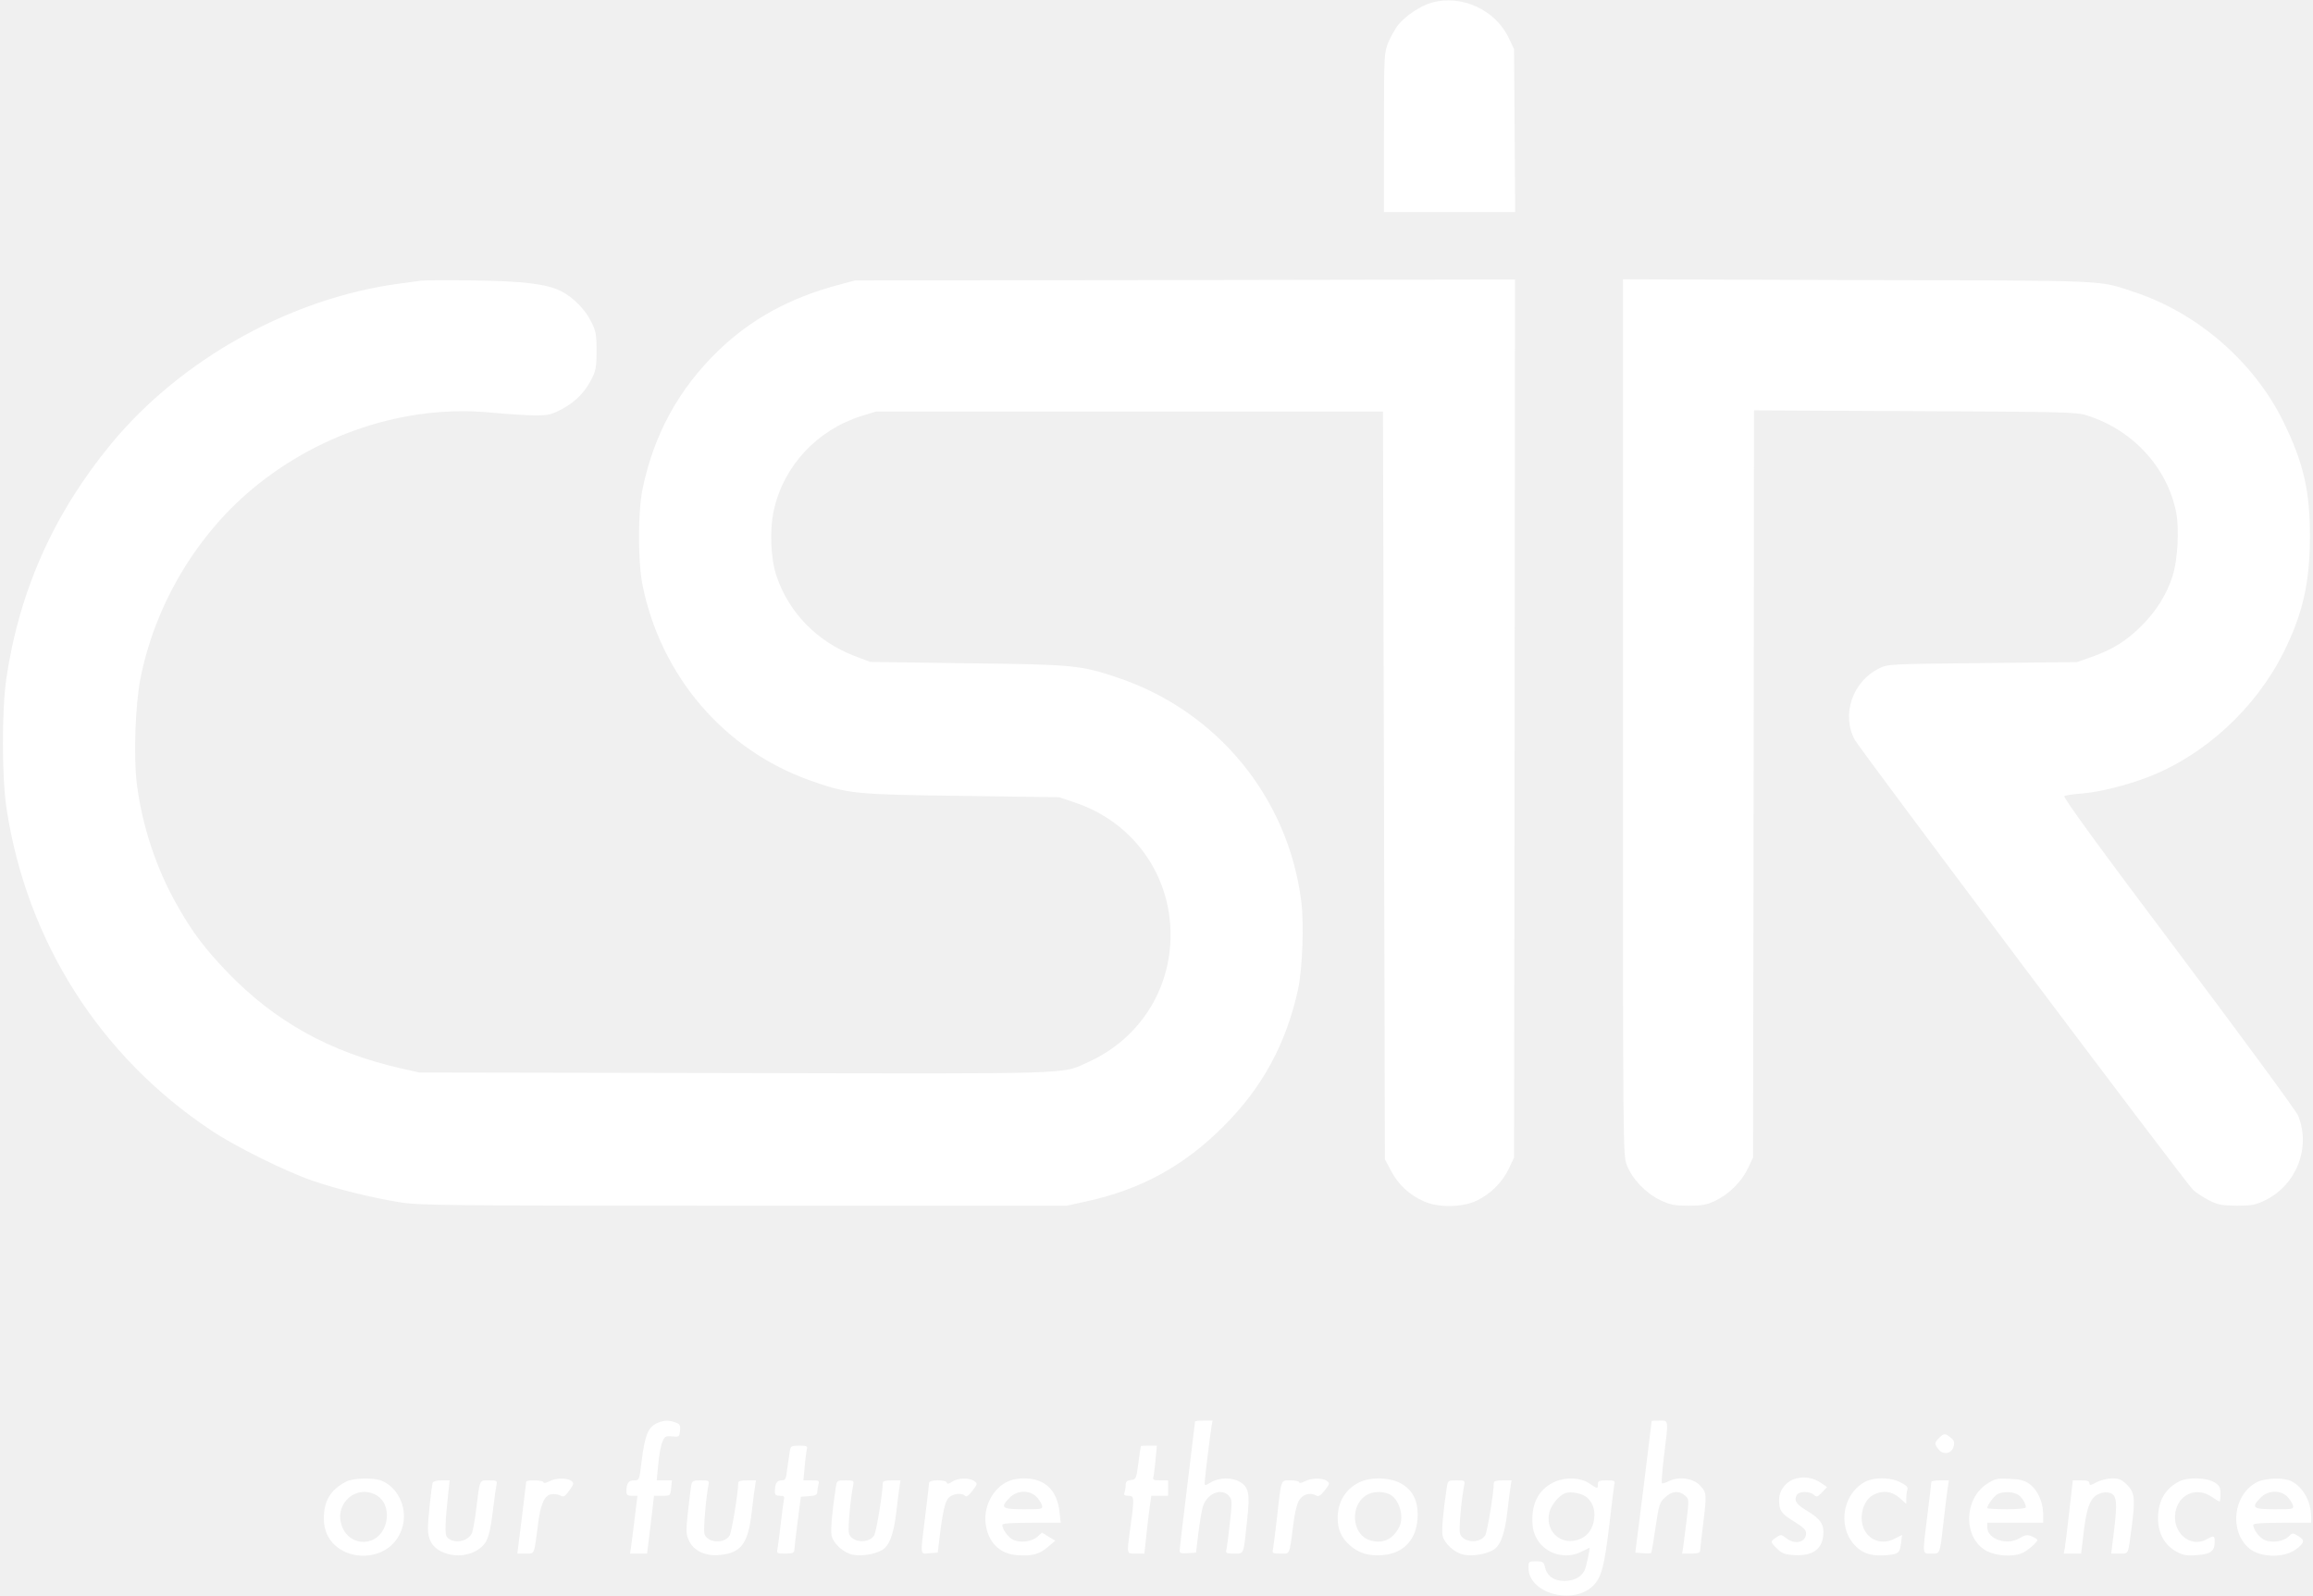
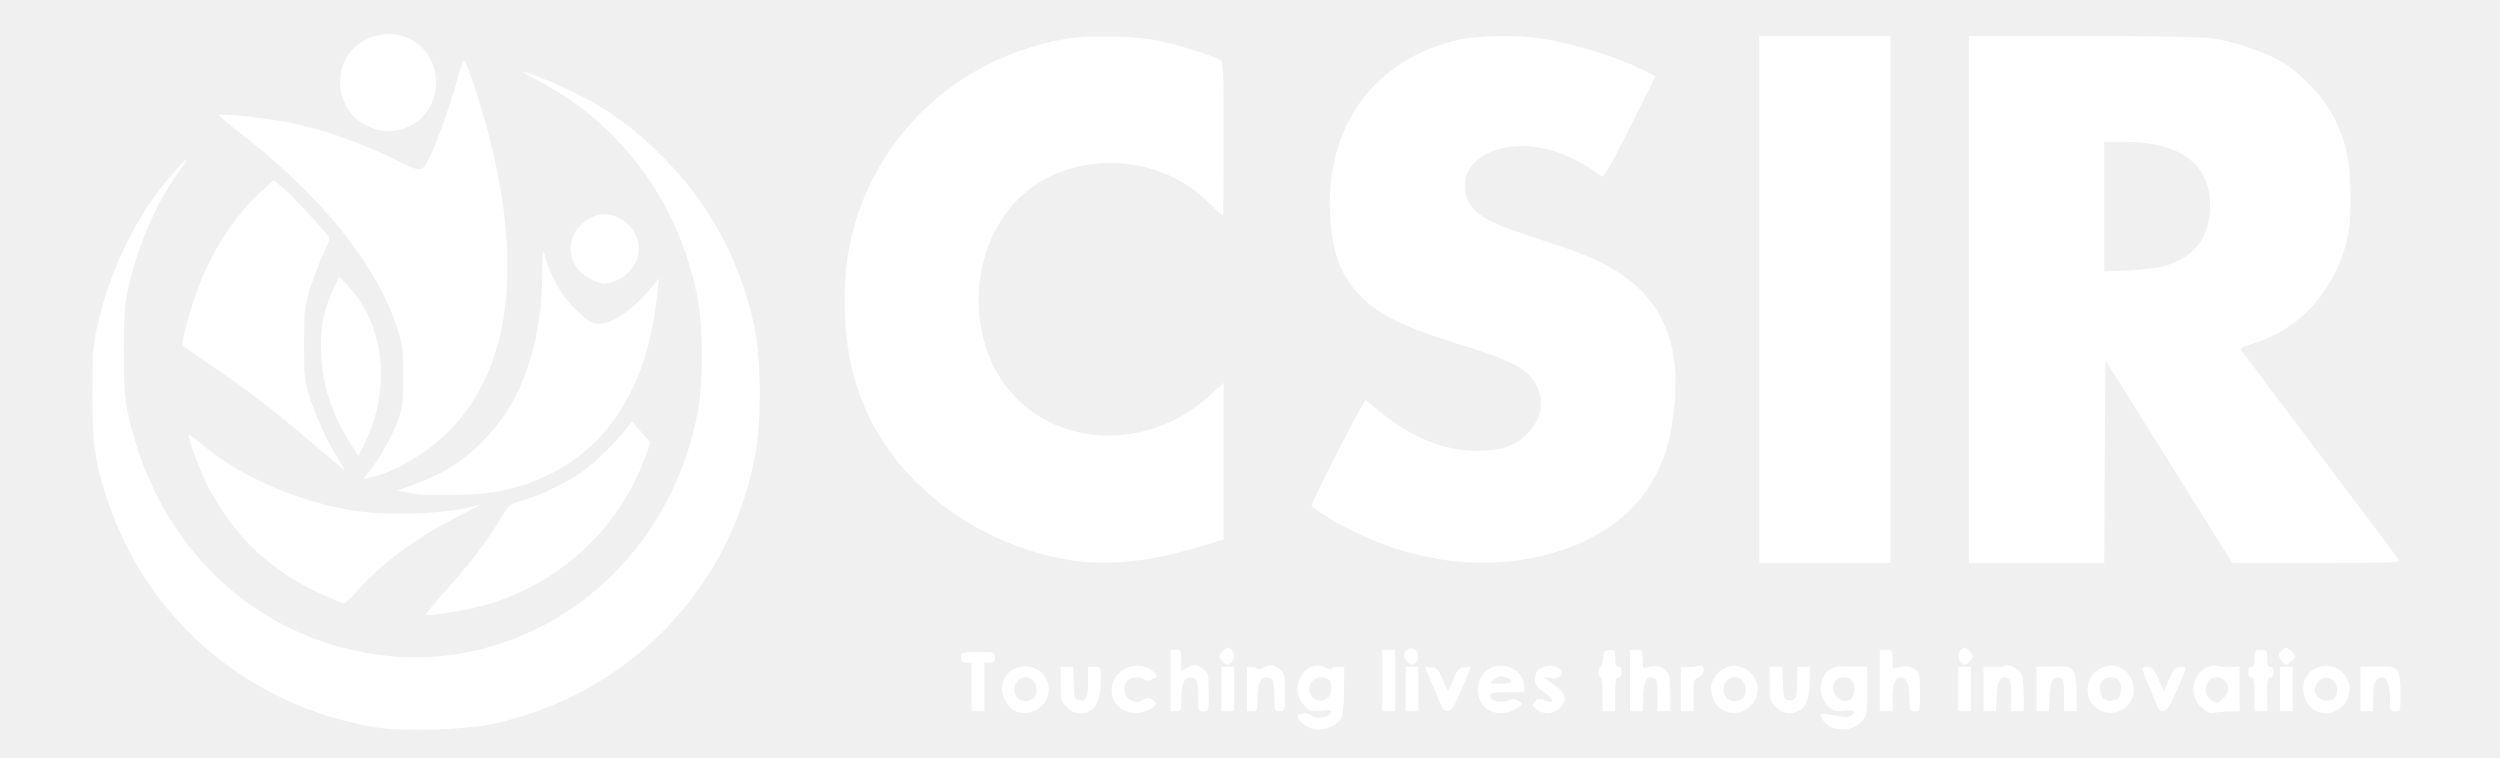
- <svg xmlns="http://www.w3.org/2000/svg" version="1.0" width="1200pt" height="828pt" viewBox="0 0 1200 828" preserveAspectRatio="xMidYMid meet">
-   <g transform="translate(0,828) scale(0.1,-0.1)" fill="#ffffff" stroke="none">
-     <path d="M7427 8266 c-57 -16 -135 -68 -173 -115 -15 -19 -38 -60 -51 -90 -22 -55 -23 -62 -23 -468 l0 -413 340 0 341 0 -3 423 -3 422 -27 57 c-69 147 -245 228 -401 184z" />
-     <path d="M2185 6824 c-16 -2 -66 -9 -110 -15 -563 -74 -1134 -391 -1497 -830 -298 -361 -477 -761 -545 -1218 -24 -164 -24 -512 1 -676 105 -689 485 -1286 1061 -1669 125 -84 386 -213 525 -261 131 -45 305 -88 452 -112 106 -17 218 -18 1788 -18 l1675 0 105 23 c281 62 502 183 706 387 203 202 327 430 389 715 22 104 31 336 16 454 -68 540 -437 988 -954 1161 -191 64 -230 68 -782 74 l-500 7 -82 31 c-193 74 -339 223 -404 413 -31 91 -37 243 -14 344 51 230 225 416 455 488 l75 23 1315 0 1315 0 5 -1940 5 -1940 34 -63 c38 -70 92 -120 167 -154 74 -34 199 -33 275 3 72 34 134 96 168 168 l26 56 3 2278 2 2277 -1712 -3 -1713 -2 -85 -23 c-252 -67 -453 -177 -623 -341 -205 -198 -334 -433 -393 -716 -25 -122 -25 -374 -1 -498 95 -474 424 -858 870 -1016 198 -70 229 -73 787 -80 l505 -7 80 -27 c301 -100 498 -372 498 -687 0 -288 -164 -541 -427 -660 -141 -64 -35 -61 -1834 -57 l-1637 3 -98 22 c-366 84 -650 242 -897 498 -116 121 -181 206 -259 344 -109 190 -184 416 -211 633 -18 140 -8 413 19 549 73 366 272 711 548 954 355 311 828 468 1276 423 78 -7 178 -14 222 -14 72 0 86 4 143 34 70 38 119 89 154 160 19 38 23 62 23 141 0 84 -3 102 -28 151 -30 63 -93 126 -155 158 -75 38 -199 53 -457 56 -132 2 -253 1 -270 -1z" />
-     <path d="M8420 4561 c0 -2264 0 -2270 20 -2325 28 -73 99 -147 175 -183 51 -24 73 -28 145 -28 71 0 94 4 140 26 70 33 136 99 169 169 l26 55 3 1938 2 1938 833 -4 c745 -3 838 -5 887 -20 241 -73 424 -270 470 -505 17 -86 8 -249 -19 -332 -29 -92 -85 -182 -160 -256 -77 -78 -150 -123 -256 -161 l-80 -28 -490 -5 c-488 -5 -490 -5 -537 -28 -137 -68 -195 -238 -126 -369 28 -52 1715 -2297 1755 -2335 15 -15 53 -39 83 -55 48 -24 67 -27 145 -28 79 0 97 4 147 28 162 80 238 272 171 439 -9 23 -289 404 -621 846 -407 541 -601 807 -592 812 6 4 46 10 88 13 92 7 237 43 347 86 293 113 557 356 702 646 99 198 136 359 137 595 1 243 -33 389 -139 605 -152 308 -444 561 -770 669 -195 64 -102 60 -1437 63 l-1218 4 0 -2270z" />
-     <path d="M3403 894 c-41 -21 -58 -65 -74 -192 -12 -101 -12 -102 -39 -102 -29 0 -40 -15 -40 -56 0 -20 5 -24 28 -24 l29 0 -13 -107 c-7 -60 -16 -127 -19 -151 l-6 -42 44 0 44 0 11 88 c6 48 14 115 18 150 l7 62 42 0 c43 0 43 0 47 40 l4 40 -40 0 -39 0 8 82 c4 46 13 98 21 116 12 31 17 33 51 30 36 -3 38 -2 41 30 3 27 -1 34 -23 42 -36 14 -65 12 -102 -6z" />
-     <path d="M6200 905 c0 -2 -18 -151 -40 -330 -22 -179 -40 -332 -40 -341 0 -12 10 -14 42 -12 l43 3 12 100 c7 55 17 117 23 137 20 69 96 101 135 58 18 -20 18 -28 6 -138 -7 -64 -15 -127 -18 -139 -5 -21 -2 -23 40 -23 52 0 48 -11 68 181 14 132 8 164 -40 192 -39 23 -108 22 -148 -3 -31 -18 -33 -19 -33 -2 0 19 27 236 35 290 l6 32 -46 0 c-25 0 -45 -2 -45 -5z" />
-     <path d="M8569 908 c0 -2 -19 -156 -42 -343 l-43 -340 39 -3 c22 -2 41 -1 43 1 3 2 13 62 23 133 18 120 21 130 50 156 36 33 69 36 102 10 22 -19 22 -20 10 -123 -7 -57 -15 -121 -18 -141 l-6 -38 47 0 c31 0 46 4 46 13 0 7 7 67 15 132 20 162 20 170 -13 206 -35 40 -111 51 -163 25 -18 -9 -35 -14 -37 -11 -3 3 2 67 11 142 24 192 25 183 -23 183 -22 0 -40 -1 -41 -2z" />
-     <path d="M10060 820 c-25 -25 -25 -32 -2 -60 25 -31 69 -21 78 17 5 20 2 31 -16 45 -28 23 -35 23 -60 -2z" />
-     <path d="M4097 748 c-3 -18 -9 -59 -13 -90 -6 -52 -9 -58 -29 -58 -24 0 -35 -17 -35 -56 0 -19 5 -24 26 -24 23 0 25 -3 20 -27 -3 -16 -10 -71 -16 -123 -6 -52 -13 -107 -16 -123 -5 -26 -4 -27 40 -27 37 0 46 4 47 18 0 9 8 76 17 147 l17 130 43 3 c31 2 42 7 42 20 0 9 3 27 6 40 6 20 3 22 -36 22 l-42 0 7 73 c3 39 9 80 11 90 5 14 -2 17 -39 17 -43 0 -45 -2 -50 -32z" />
-     <path d="M5919 778 c-1 -2 -7 -41 -13 -88 -11 -82 -12 -85 -38 -88 -22 -3 -28 -9 -28 -27 0 -13 -3 -30 -6 -39 -5 -12 0 -16 20 -16 31 0 32 -8 11 -160 -20 -149 -22 -140 29 -140 l43 0 7 63 c3 34 11 101 17 150 l12 87 43 0 44 0 0 40 0 40 -41 0 c-34 0 -40 3 -35 18 2 9 8 50 11 90 l7 72 -41 0 c-23 0 -42 -1 -42 -2z" />
-     <path d="M9320 610 c-51 -12 -90 -60 -90 -111 0 -56 11 -72 80 -114 44 -27 60 -42 60 -59 0 -48 -57 -62 -103 -26 -25 20 -28 20 -52 4 -32 -21 -31 -24 5 -59 26 -25 40 -30 93 -33 97 -5 147 36 147 121 0 44 -21 70 -85 109 -56 33 -69 53 -53 82 11 20 66 21 88 1 15 -13 19 -12 43 13 l26 27 -32 22 c-39 26 -81 34 -127 23z" />
-     <path d="M1795 593 c-80 -42 -115 -99 -115 -191 0 -237 359 -265 411 -32 21 95 -30 197 -114 229 -42 16 -147 13 -182 -6z m161 -72 c76 -46 65 -184 -17 -227 -66 -34 -144 0 -167 74 -38 116 82 215 184 153z" />
-     <path d="M2848 594 c-16 -8 -28 -10 -28 -4 0 11 -90 14 -90 3 -1 -5 -11 -90 -23 -190 l-23 -183 43 0 c48 0 43 -11 64 150 13 107 34 154 71 158 15 2 36 -1 46 -7 16 -9 24 -4 46 27 24 34 25 38 9 50 -23 16 -82 15 -115 -4z" />
-     <path d="M4940 593 c-17 -12 -25 -13 -28 -5 -5 17 -92 16 -92 -1 0 -7 -9 -85 -20 -173 -26 -212 -28 -196 23 -192 l42 3 8 65 c16 139 29 198 48 219 21 22 68 28 85 11 8 -8 19 0 39 26 27 35 27 37 10 50 -26 19 -86 17 -115 -3z" />
-     <path d="M5215 587 c-70 -40 -113 -130 -101 -215 13 -94 72 -153 161 -160 78 -6 117 4 161 42 l39 33 -35 21 -34 21 -22 -20 c-28 -26 -86 -35 -124 -19 -28 12 -60 54 -60 80 0 6 52 10 151 10 l152 0 -6 55 c-12 114 -76 175 -183 175 -42 0 -70 -7 -99 -23z m159 -69 c13 -13 27 -33 31 -45 6 -23 5 -23 -94 -23 -114 0 -124 8 -72 61 38 37 97 40 135 7z" />
-     <path d="M6768 594 c-16 -8 -28 -10 -28 -4 0 5 -20 10 -44 10 -52 0 -48 13 -71 -195 -9 -77 -18 -150 -21 -163 -4 -20 -1 -22 40 -22 50 0 44 -15 67 160 5 47 18 99 28 115 18 32 57 44 88 27 13 -8 23 -3 46 26 26 34 27 37 11 49 -24 17 -82 16 -116 -3z" />
-     <path d="M7055 591 c-73 -34 -115 -102 -115 -186 0 -60 19 -103 63 -142 47 -41 96 -56 168 -51 115 8 184 87 184 209 0 82 -31 136 -97 168 -57 27 -147 28 -203 2z m149 -61 c53 -20 84 -117 55 -173 -34 -65 -88 -89 -154 -67 -92 30 -103 180 -16 233 30 19 78 22 115 7z" />
-     <path d="M8070 594 c-79 -34 -120 -101 -120 -195 0 -48 6 -72 25 -105 45 -77 149 -106 230 -64 22 11 40 20 41 20 5 0 -17 -103 -26 -119 -18 -34 -56 -53 -105 -53 -54 0 -90 27 -100 73 -6 26 -11 29 -46 29 -38 0 -39 -1 -39 -34 0 -133 232 -196 336 -92 43 43 58 102 84 321 11 99 23 190 25 203 5 20 2 22 -40 22 -38 0 -45 -3 -45 -20 0 -25 -2 -25 -46 5 -43 29 -118 33 -174 9z m166 -85 c32 -30 43 -74 32 -124 -11 -50 -41 -82 -87 -95 -92 -25 -167 53 -142 147 10 37 49 84 81 96 29 12 92 -1 116 -24z" />
-     <path d="M9670 589 c-121 -72 -137 -253 -30 -342 36 -31 82 -41 151 -35 60 6 65 11 72 64 l5 41 -37 -19 c-51 -27 -108 -19 -143 22 -51 56 -33 172 32 205 48 25 94 19 135 -16 l35 -31 0 30 c0 17 3 37 6 46 4 10 -7 21 -35 35 -55 29 -144 28 -191 0z" />
-     <path d="M10309 582 c-124 -80 -124 -287 1 -350 49 -24 129 -30 177 -11 28 10 83 57 83 70 0 3 -13 12 -28 18 -25 10 -34 9 -66 -10 -65 -38 -166 -4 -166 58 l0 23 145 0 145 0 0 48 c-1 61 -29 123 -71 153 -26 19 -50 25 -104 27 -63 3 -74 1 -116 -26z m154 -53 c23 -10 47 -46 47 -69 0 -6 -43 -10 -100 -10 -55 0 -100 3 -100 6 0 16 36 64 54 73 28 13 70 13 99 0z" />
-     <path d="M10877 590 c-31 -17 -37 -17 -37 -5 0 11 -11 15 -43 15 l-43 0 -18 -157 c-10 -87 -20 -173 -23 -190 l-6 -33 45 0 45 0 13 108 c15 132 35 184 80 202 22 9 40 10 58 4 34 -12 38 -48 19 -201 l-14 -113 43 0 c49 0 44 -11 64 143 18 142 15 174 -24 213 -28 28 -41 34 -78 34 -24 0 -60 -9 -81 -20z" />
-     <path d="M11305 594 c-73 -38 -108 -100 -109 -190 0 -78 33 -139 94 -173 35 -19 52 -23 107 -19 72 5 93 20 93 70 0 32 -5 33 -40 13 -85 -49 -182 33 -164 139 16 94 109 134 188 81 20 -14 39 -25 41 -25 3 0 5 18 5 40 0 35 -5 43 -32 60 -41 25 -139 27 -183 4z" />
-     <path d="M11708 590 c-123 -65 -144 -254 -39 -343 59 -49 183 -51 245 -3 43 33 45 46 8 68 -27 16 -29 16 -48 -3 -26 -26 -86 -35 -124 -19 -28 12 -60 54 -60 80 0 6 52 10 150 10 l150 0 0 33 c0 77 -41 151 -101 182 -40 21 -136 18 -181 -5z m156 -72 c13 -13 27 -33 31 -45 6 -23 5 -23 -94 -23 -114 0 -124 8 -72 61 38 37 97 40 135 7z" />
-     <path d="M2245 588 c-7 -23 -25 -194 -25 -237 0 -60 24 -99 73 -122 72 -32 156 -21 209 29 30 27 42 72 58 207 6 50 13 100 16 113 4 20 1 22 -40 22 -50 0 -46 9 -66 -155 -6 -49 -16 -102 -21 -117 -19 -47 -98 -60 -130 -22 -12 14 -10 73 7 232 l7 62 -42 0 c-25 0 -43 -5 -46 -12z" />
-     <path d="M3586 573 c-3 -16 -10 -78 -17 -138 -11 -101 -10 -114 6 -149 25 -53 87 -81 161 -73 110 11 145 59 164 222 6 55 14 115 17 133 l5 32 -46 0 c-31 0 -46 -4 -46 -13 0 -51 -34 -256 -45 -274 -30 -45 -119 -37 -131 12 -5 22 9 191 22 253 4 20 1 22 -40 22 -40 0 -45 -2 -50 -27z" />
-     <path d="M4336 563 c-19 -124 -27 -218 -22 -248 8 -42 63 -92 111 -101 44 -8 107 1 147 22 41 21 64 80 78 199 6 55 14 115 17 133 l5 32 -46 0 c-31 0 -46 -4 -46 -13 0 -51 -34 -256 -45 -273 -29 -45 -119 -37 -131 13 -6 21 8 175 22 246 5 26 4 27 -39 27 -45 0 -45 -1 -51 -37z" />
-     <path d="M7506 563 c-19 -124 -27 -218 -22 -248 8 -42 63 -92 111 -101 44 -8 107 1 147 22 41 21 64 80 78 199 6 55 14 115 17 133 l5 32 -46 0 c-31 0 -46 -4 -46 -13 0 -51 -34 -256 -45 -273 -29 -45 -119 -37 -131 13 -6 21 8 175 22 246 5 26 4 27 -39 27 -45 0 -45 -1 -51 -37z" />
-     <path d="M10020 592 c0 -5 -9 -80 -20 -168 -27 -217 -28 -204 20 -204 47 0 43 -11 65 180 8 74 18 150 21 168 l5 32 -46 0 c-25 0 -45 -4 -45 -8z" />
+ <svg xmlns="http://www.w3.org/2000/svg" width="312.47mm" height="94.721mm" version="1.1" viewBox="0 0 312.47 94.721">
+   <g transform="translate(-89.475 27.291)">
+     <path d="m136.44 63.622c-15.879-2.619-28.664-13.502-33.59-28.592-1.525-4.671-1.845-6.957-1.84-13.109 5e-3 -4.87 0.089-6.063 0.585-8.292 1.629-7.321 4.957-14.081 9.466-19.225 2.052-2.341 2.264-2.303 0.543 0.096-2.707 3.773-4.992 9.14-6.154 14.456-0.39 1.782-0.492 3.374-0.493 7.673-1e-3 4.715 0.079 5.783 0.613 8.171 3.748 16.74 16.499 28.409 32.69 29.915 10.232 0.952 20.434-2.818 27.93-10.322 5.351-5.357 9.064-12.506 10.502-20.223 0.681-3.656 0.681-10.374-2e-3 -14.023-1.437-7.688-4.908-14.539-10.114-19.962-2.878-2.998-5.717-5.161-9.302-7.087-1.418-0.762-2.496-1.387-2.396-1.389 0.562-0.013 4.435 1.574 6.888 2.823 3.996 2.034 7.023 4.255 10.392 7.624 5.951 5.951 9.684 12.773 11.543 21.095 0.865 3.872 0.99 11.493 0.26 15.78-2.913 17.106-15.875 30.533-33.012 34.195-3.318 0.709-11.293 0.927-14.51 0.396zm116.82 0.085c-0.867-0.362-1.593-1.036-1.593-1.478 0-0.417 1.47-0.495 1.72-0.091 0.228 0.369 1.812 0.331 2.196-0.053 0.555-0.555 0.351-0.666-0.993-0.537-1.189 0.114-1.385 0.051-2.117-0.68-2.083-2.083 0.111-5.981 2.653-4.713 0.426 0.213 0.775 0.277 0.775 0.142 0-0.134 0.357-0.244 0.794-0.244h0.794l-0.026 2.712c-0.015 1.492-0.107 2.999-0.205 3.35-0.369 1.319-2.561 2.193-3.997 1.593zm2.225-3.837c0.492-0.492 0.548-1.728 0.098-2.177-0.546-0.546-1.747-0.378-2.196 0.307-0.947 1.446 0.887 3.081 2.098 1.871zm63.2 3.835c-0.466-0.139-1.032-0.516-1.257-0.837-0.773-1.103-0.611-1.146 2.173-0.58 0.54 0.11 1.01 0.053 1.257-0.152 0.679-0.563 0.439-0.718-0.909-0.589-1.133 0.109-1.391 0.038-1.974-0.545-1.842-1.842-0.789-5.092 1.623-5.007 0.546 0.019 1.498 0.035 2.116 0.036l1.125 7.94e-4v3.049c0 2.959-0.021 3.072-0.728 3.836-0.821 0.888-2.108 1.184-3.428 0.789zm2.25-3.737c0.175-0.175 0.318-0.687 0.318-1.138 0-1.001-0.413-1.455-1.323-1.455-0.884 0-1.323 0.45-1.323 1.357 0 1.277 1.494 2.07 2.328 1.236zm-104.75 1.507c-0.937-0.509-1.65-2.064-1.445-3.154 0.533-2.841 4.488-3.198 5.613-0.507 1.033 2.473-1.79 4.952-4.168 3.66zm2.725-1.851c0.346-0.758-0.027-1.891-0.708-2.153-1.298-0.498-2.373 0.829-1.761 2.172 0.426 0.934 2.04 0.921 2.469-0.019zm3.9 1.476c-0.727-0.727-0.773-0.901-0.773-2.91v-2.137h1.565l0.077 2.05c0.073 1.934 0.113 2.056 0.709 2.14 0.873 0.123 1.079-0.335 1.084-2.404l4e-3 -1.786h0.794c0.79 0 0.794 7e-3 0.792 1.521-3e-3 3.007-0.782 4.3-2.591 4.3-0.628 0-1.113-0.226-1.661-0.773zm7.101 0.359c-2.213-1.201-1.916-4.381 0.495-5.302 1.252-0.478 2.582-0.22 3.374 0.656 0.402 0.445 0.385 0.497-0.273 0.796-0.49 0.223-0.787 0.237-0.981 0.043-0.42-0.42-1.667-0.332-2.151 0.153-0.676 0.676-0.422 2.007 0.463 2.429 0.613 0.293 0.855 0.289 1.481-0.024 0.591-0.295 0.84-0.306 1.186-0.054 0.655 0.479 0.534 0.816-0.463 1.289-1.107 0.526-2.179 0.53-3.132 0.013zm45.938 0.155c-2.334-0.943-2.146-4.756 0.274-5.555 1.798-0.593 3.857 0.694 3.857 2.41v0.758h-2.117c-1.718 0-2.117 0.076-2.117 0.403 0 0.67 1.171 1.047 2.081 0.671 0.585-0.242 0.921-0.249 1.335-0.028 0.726 0.388 0.706 0.456-0.307 1.074-0.898 0.548-2.057 0.651-3.006 0.267zm2.543-3.716c0-0.149-0.314-0.39-0.697-0.536-0.53-0.201-0.847-0.167-1.323 0.145-0.344 0.226-0.626 0.467-0.626 0.536 0 0.069 0.595 0.126 1.323 0.126s1.323-0.122 1.323-0.271zm3.138 3.463c-0.59-0.484-0.6-0.537-0.171-0.973 0.385-0.392 0.56-0.412 1.165-0.137 1.259 0.573 1.301-0.101 0.059-0.935-1.185-0.796-1.434-1.29-1.174-2.325 0.291-1.16 2.557-1.453 3.199-0.414 0.333 0.539-0.39 1.049-1.277 0.9l-0.837-0.14 0.583 0.482c0.321 0.265 0.886 0.696 1.257 0.958 0.92 0.649 0.909 1.815-0.023 2.548-0.874 0.687-1.968 0.701-2.779 0.036zm23.149 0.017c-0.956-0.6-1.541-2.038-1.292-3.173 0.091-0.416 0.51-1.085 0.93-1.488 1.531-1.467 4.002-0.787 4.698 1.292 0.848 2.533-2.064 4.795-4.336 3.369zm2.865-1.754c0.346-0.758-0.027-1.891-0.708-2.153-1.298-0.498-2.373 0.829-1.761 2.172 0.426 0.934 2.04 0.921 2.469-0.019zm3.9 1.476c-0.727-0.727-0.773-0.901-0.773-2.91v-2.137h1.565l0.077 2.05c0.073 1.934 0.113 2.056 0.709 2.14 0.873 0.123 1.079-0.335 1.084-2.404l4e-3 -1.786h1.587l-0.015 1.654c-0.019 2.096-0.465 3.4-1.308 3.826-1.106 0.558-2.085 0.414-2.931-0.432zm40.439 0.374c-2.09-1.175-1.961-4.248 0.222-5.284 1.98-0.94 4.071 0.516 4.074 2.835 3e-3 2.065-2.47 3.475-4.295 2.449zm2.391-1.505c0.175-0.175 0.318-0.687 0.318-1.138 0-1.001-0.413-1.455-1.323-1.455-0.91 0-1.323 0.454-1.323 1.455 0 1.001 0.413 1.455 1.323 1.455 0.378 0 0.831-0.143 1.005-0.318zm10.388 1.203c-1.586-1.417-1.299-4.049 0.546-5.003 0.547-0.283 1.049-0.356 1.517-0.22 0.385 0.111 1.146 0.17 1.691 0.131l0.992-0.071v5.623l-0.992-0.012c-0.546-0.007-1.424 0.059-1.952 0.147-0.806 0.133-1.095 0.038-1.802-0.594zm2.791-1.286c1.01-1.01 0.426-2.509-0.978-2.509-1.31 0-1.821 1.986-0.712 2.763 0.78 0.546 0.909 0.527 1.689-0.254zm11.584 1.73c-0.978-0.395-1.69-1.567-1.69-2.783 0-1.409 0.737-2.396 2.093-2.802 1.252-0.375 2.592 0.167 3.277 1.326 1.445 2.447-1.041 5.326-3.679 4.26zm2.226-1.646c0.175-0.175 0.318-0.642 0.318-1.039 0-1.604-1.918-2.106-2.599-0.679-0.304 0.638-0.294 0.832 0.07 1.389 0.463 0.707 1.656 0.885 2.211 0.33zm-170.34-1.402v-3.043h-0.661c-0.529 0-0.661-0.132-0.661-0.661 0-0.65 0.035-0.661 2.117-0.661 2.081 0 2.117 0.011 2.117 0.661 0 0.529-0.132 0.661-0.661 0.661h-0.661v6.085h-1.587zm24.871-0.794v-3.837h0.661c0.616 0 0.661 0.089 0.661 1.307v1.307l0.728-0.38c0.962-0.502 1.19-0.483 2.015 0.166 0.66 0.519 0.697 0.674 0.697 2.91 0 2.343-5e-3 2.362-0.661 2.362-0.637 0-0.661-0.063-0.661-1.698 0-2.121-0.157-2.535-0.961-2.535-0.807 0-1.156 0.843-1.156 2.795 0 1.357-0.037 1.438-0.661 1.438h-0.661zm6.35 1.058v-2.778h1.587v5.556h-1.587zm3.175 0v-2.778h0.661c0.364 0 0.661 0.112 0.661 0.249 0 0.137 0.327 0.078 0.728-0.131 0.962-0.502 1.19-0.483 2.015 0.166 0.66 0.519 0.697 0.674 0.697 2.91 0 2.343-5e-3 2.362-0.661 2.362-0.637 0-0.661-0.063-0.661-1.698 0-2.121-0.157-2.535-0.961-2.535-0.807 0-1.156 0.843-1.156 2.795 0 1.357-0.037 1.438-0.661 1.438h-0.661zm16.933-1.058v-3.837h1.587v7.673h-1.587zm2.91 1.058v-2.778h1.587v5.556h-1.587zm4.333 1.805c-0.23-0.556-0.761-1.822-1.18-2.814l-0.762-1.802 0.821 0.083c0.717 0.072 0.893 0.259 1.384 1.471 0.31 0.764 0.623 1.389 0.696 1.389 0.073 0 0.386-0.625 0.696-1.389 0.49-1.209 0.669-1.399 1.379-1.471l0.815-0.082-1.139 2.728c-0.901 2.158-1.26 2.746-1.715 2.813-0.452 0.067-0.665-0.132-0.994-0.926zm20.273-1.144c0-1.235-0.11-2.117-0.265-2.117-0.146 0-0.265-0.298-0.265-0.661s0.112-0.661 0.249-0.661c0.137 0 0.286-0.446 0.331-0.992 0.071-0.861 0.178-1.003 0.81-1.076 0.688-0.079 0.728-0.025 0.728 0.992 0 0.78 0.109 1.076 0.397 1.076 0.247 0 0.397 0.25 0.397 0.661s-0.15 0.661-0.397 0.661c-0.32 0-0.397 0.412-0.397 2.117v2.117h-1.587zm3.44-1.72v-3.837h0.794c0.767 0 0.794 0.041 0.794 1.219 0 1.064 0.059 1.192 0.463 1.01 0.865-0.39 1.999-0.203 2.496 0.41 0.38 0.469 0.481 1.062 0.481 2.814v2.22h-1.587v-1.993c0-1.601-0.085-2.025-0.433-2.159-0.905-0.347-1.283 0.279-1.365 2.261l-0.078 1.891h-1.564zm6.35 1.05v-2.786l0.86 0.043c0.473 0.024 1.056-0.04 1.296-0.142 0.24-0.102 0.516-0.057 0.612 0.1 0.283 0.458-0.096 1.27-0.661 1.417-0.46 0.12-0.52 0.37-0.52 2.145v2.009h-1.587zm24.871-1.05v-3.837h0.794c0.766 0 0.794 0.042 0.794 1.208 0 1.137 0.035 1.196 0.595 1.006 0.917-0.312 1.766-0.198 2.331 0.313 0.435 0.394 0.514 0.824 0.514 2.805 0 2.32-6e-3 2.34-0.661 2.34-0.624 0-0.661-0.081-0.661-1.438 0-1.835-0.358-2.795-1.042-2.795-0.752 0-1.074 0.788-1.074 2.628v1.605h-1.587zm9.79 1.058v-2.778h1.587v5.556h-1.587zm3.175-0.002v-2.78l1.149 0.043c0.632 0.024 1.294-0.046 1.471-0.156 0.505-0.312 1.897 0.396 2.165 1.101 0.133 0.351 0.242 1.523 0.242 2.604v1.967h-1.587v-1.993c0-1.601-0.085-2.025-0.433-2.159-0.905-0.347-1.283 0.279-1.365 2.261l-0.078 1.891h-1.564v-2.78zm6.615 0v-2.78l1.257-0.013c0.691-0.007 1.606-0.022 2.033-0.033 1.309-0.035 1.738 0.8 1.738 3.387v2.22h-1.587v-1.993c0-1.601-0.085-2.025-0.433-2.159-0.905-0.347-1.283 0.279-1.365 2.261l-0.078 1.891h-1.564v-2.78zm15.091 2.146c-0.14-0.369-0.617-1.521-1.059-2.56-0.442-1.038-0.803-1.995-0.803-2.125 0-0.13 0.299-0.237 0.665-0.237 0.554 0 0.779 0.255 1.349 1.521l0.685 1.521 0.669-1.521c0.588-1.338 0.759-1.521 1.421-1.521 0.858 0 0.9-0.229-0.569 3.175-0.737 1.709-1.106 2.269-1.536 2.333-0.404 0.06-0.638-0.107-0.821-0.587zm12.161-1.482c0-1.705-0.077-2.117-0.397-2.117-0.247 0-0.397-0.25-0.397-0.661s0.15-0.661 0.397-0.661c0.287 0 0.397-0.294 0.397-1.058 0-1 0.044-1.058 0.794-1.058 0.75 0 0.794 0.059 0.794 1.058 0 0.764 0.11 1.058 0.397 1.058 0.247 0 0.397 0.25 0.397 0.661s-0.15 0.661-0.397 0.661c-0.32 0-0.397 0.412-0.397 2.117v2.117h-1.587zm3.175-0.661v-2.778h1.587v5.556h-1.587zm10.054-0.011v-2.789l1.125 0.002c0.618 0.001 1.513-0.011 1.988-0.027 1.543-0.053 1.915 0.581 1.915 3.262 0 2.32-6e-3 2.34-0.661 2.34-0.624 0-0.661-0.081-0.661-1.438 0-1.835-0.358-2.795-1.042-2.795-0.752 0-1.074 0.788-1.074 2.628v1.605h-1.587v-2.789zm-142.19-3.448c-0.229-0.229-0.416-0.518-0.416-0.643 0-0.218 0.734-1.058 0.923-1.058 0.855 0 1.25 1.161 0.611 1.799-0.418 0.418-0.62 0.401-1.119-0.098zm23.006-0.013c-0.51-0.51-0.44-1.127 0.171-1.512 0.879-0.554 1.719 0.865 0.961 1.623-0.421 0.421-0.62 0.401-1.132-0.111zm69.236 0.111c-0.553-0.553-0.199-1.799 0.51-1.799 0.267 0 1.024 0.782 1.024 1.058s-0.757 1.058-1.024 1.058c-0.106 0-0.336-0.143-0.51-0.318zm40.237-0.013c-0.557-0.72-0.591-0.966-0.189-1.368 0.23-0.23 0.52-0.418 0.645-0.418 0.294 0 1.058 0.764 1.058 1.058 0 0.287-0.761 1.058-1.045 1.058-0.117 0-0.328-0.149-0.469-0.331zm-232.06-6.016c0.046-0.128 1.215-1.504 2.597-3.058 3.005-3.376 5.019-6.016 6.621-8.681 1.162-1.933 1.213-1.977 2.772-2.412 2.224-0.621 5.706-2.299 7.631-3.677 1.561-1.118 4.069-3.587 5.466-5.383l0.661-0.849 2.312 2.646-0.595 1.643c-2.645 7.303-7.835 13.13-14.795 16.614-3.534 1.769-6.751 2.658-11.877 3.283-0.483 0.059-0.84 0.002-0.794-0.127zm-12.491-2.202c-6.685-2.919-11.543-7.453-14.792-13.807-1.054-2.062-2.557-6.149-2.341-6.365 0.062-0.062 0.759 0.441 1.549 1.119 4.442 3.809 11.339 6.929 18.105 8.191 4.845 0.904 12.948 0.615 16.734-0.597 0.255-0.082-1.024 0.608-2.843 1.533-5.146 2.616-9.503 5.834-12.479 9.215-0.768 0.873-1.519 1.586-1.669 1.584-0.15-0.002-1.168-0.394-2.263-0.873zm92.876-4.54c-10.68-1.776-20.258-8.511-24.771-17.415-2.241-4.421-3.275-9.117-3.275-14.873 0-4.318 0.455-7.377 1.609-10.821 3.881-11.583 13.668-19.871 26.004-22.022 2.943-0.513 9.056-0.359 12.055 0.303 1.964 0.434 6.357 1.821 7.23 2.283 0.428 0.227 0.463 0.974 0.463 9.893 0 5.306-0.044 9.648-0.097 9.648s-0.919-0.807-1.924-1.794c-6.423-6.309-17.518-6.449-23.668-0.298-6.487 6.487-6.593 18.476-0.219 24.878 6.347 6.375 17.02 6.205 24.22-0.386l1.687-1.545v19.564l-2.185 0.681c-6.755 2.106-12.244 2.716-17.13 1.903zm46.699-0.031c-4.894-0.756-9.978-2.614-14.115-5.16-1.174-0.722-2.201-1.422-2.283-1.554-0.123-0.2 5.158-10.66 6.384-12.643l0.367-0.594 1.516 1.235c4.298 3.501 8.216 5.1 12.514 5.109 2.885 0.006 4.609-0.581 6.104-2.076 1.835-1.835 2.28-3.939 1.273-6.017-1.023-2.113-3.03-3.191-9.792-5.258-6.417-1.962-9.87-3.624-12.046-5.801-2.666-2.666-3.707-5.336-3.991-10.232-0.656-11.337 5.665-19.821 16.449-22.074 2.191-0.458 7.062-0.513 9.739-0.11 4.275 0.643 9.648 2.306 13.099 4.055l1.37 0.694-3.181 6.357c-2.207 4.411-3.28 6.299-3.505 6.166-0.178-0.105-0.681-0.454-1.118-0.776-0.437-0.322-1.518-0.947-2.402-1.389-5.471-2.735-11.418-1.966-13.309 1.72-0.411 0.801-0.371 2.613 0.077 3.47 1.006 1.926 2.801 2.881 9.284 4.943 5.703 1.814 8.41 3.057 10.897 5.003 4.45 3.482 6.297 8.532 5.646 15.438-0.444 4.709-1.409 7.688-3.507 10.824-4.47 6.683-15.039 10.28-25.472 8.669zm39.555-32.522v-32.941h16.404v65.881h-16.404zm26.194 0v-32.941h14.136c8.472 0 14.965 0.112 16.206 0.28 2.573 0.348 6.71 1.732 8.738 2.921 2.372 1.392 5.322 4.502 6.497 6.853 1.631 3.259 2.123 5.593 2.123 10.054 0 3.078-0.11 4.244-0.559 5.897-1.678 6.185-6.064 10.843-11.758 12.488-1.025 0.296-1.463 0.542-1.336 0.751 0.104 0.171 4.547 6.085 9.875 13.143 5.327 7.058 9.775 12.981 9.885 13.163 0.157 0.262-1.978 0.329-10.334 0.325l-10.533-0.006-15.875-25.358-0.069 12.685-0.069 12.685h-16.928zm24.954-4.355c3.358-1.065 5.208-3.653 5.208-7.287 0-5.344-3.681-8.07-10.897-8.07h-2.333v16.212l3.109-0.142c2.119-0.097 3.683-0.324 4.912-0.714zm-218.89 28.683c-0.218-0.046-0.873-0.163-1.455-0.26l-1.058-0.176 1.984-0.727c4.079-1.494 6.485-3.061 9.308-6.062 4.408-4.686 6.797-11.741 6.855-20.24 0.023-3.417 0.03-3.456 0.383-2.169 0.713 2.599 2.139 5.018 3.967 6.728 1.436 1.343 1.888 1.619 2.656 1.619 1.79 0 4.356-1.772 6.704-4.63l0.869-1.058-0.181 1.852c-1.376 14.087-8.538 22.789-20.476 24.879-1.928 0.338-8.339 0.501-9.556 0.243zm-6.013-2.797c1.294-1.602 2.866-4.396 3.586-6.37 0.642-1.761 0.704-2.263 0.69-5.637-0.014-3.312-0.093-3.942-0.752-5.953-2.624-8.011-9.523-16.569-19.683-24.415-1.499-1.158-2.667-2.163-2.595-2.235 0.224-0.224 6.25 0.45 8.978 1.005 3.87 0.786 8.601 2.425 12.607 4.367 4.019 1.948 3.663 1.981 4.91-0.45 0.724-1.411 2.442-6.297 3.295-9.369 0.322-1.159 0.682-2.21 0.8-2.336 0.25-0.264 2.039 5.091 3.181 9.52 4.277 16.587 2.534 29.238-5.075 36.835-2.723 2.719-6.797 5.118-9.745 5.739l-0.92 0.194zm-6.804-3.335c-5.127-4.382-8.726-7.156-12.847-9.902-1.964-1.309-3.61-2.487-3.657-2.617-0.165-0.457 1.074-4.911 2.106-7.571 1.739-4.483 4.723-8.951 7.825-11.715l1.471-1.311 1.232 1.038c1.031 0.87 3.401 3.384 5.379 5.708 0.449 0.527 0.433 0.618-0.453 2.534-0.505 1.093-1.243 3.047-1.64 4.342-0.657 2.144-0.723 2.745-0.738 6.721-0.013 3.567 0.077 4.68 0.492 6.085 0.77 2.604 2.062 5.545 3.419 7.78 0.671 1.105 1.179 2.01 1.13 2.01-0.05 0-1.724-1.396-3.72-3.102zm4.641 0.059c-2.567-3.989-3.825-7.929-3.844-12.039-0.014-3.102 0.343-4.873 1.493-7.408l0.78-1.72 1.287 1.423c4.386 4.851 5.191 12.527 2.015 19.215l-0.879 1.852zm29.983-20.742c-2.939-1.335-3.537-4.869-1.183-6.995 4.104-3.707 9.695 2.304 5.724 6.153-0.791 0.767-2.13 1.352-3.063 1.338-0.219-0.003-0.884-0.226-1.478-0.496zm-28.084-19.223c-4.483-2.234-4.478-8.763 8e-3 -10.852 4.162-1.938 8.638 0.882 8.638 5.441 0 4.555-4.594 7.43-8.646 5.411z" fill="#fff" stroke-width=".265" />
  </g>
</svg>
